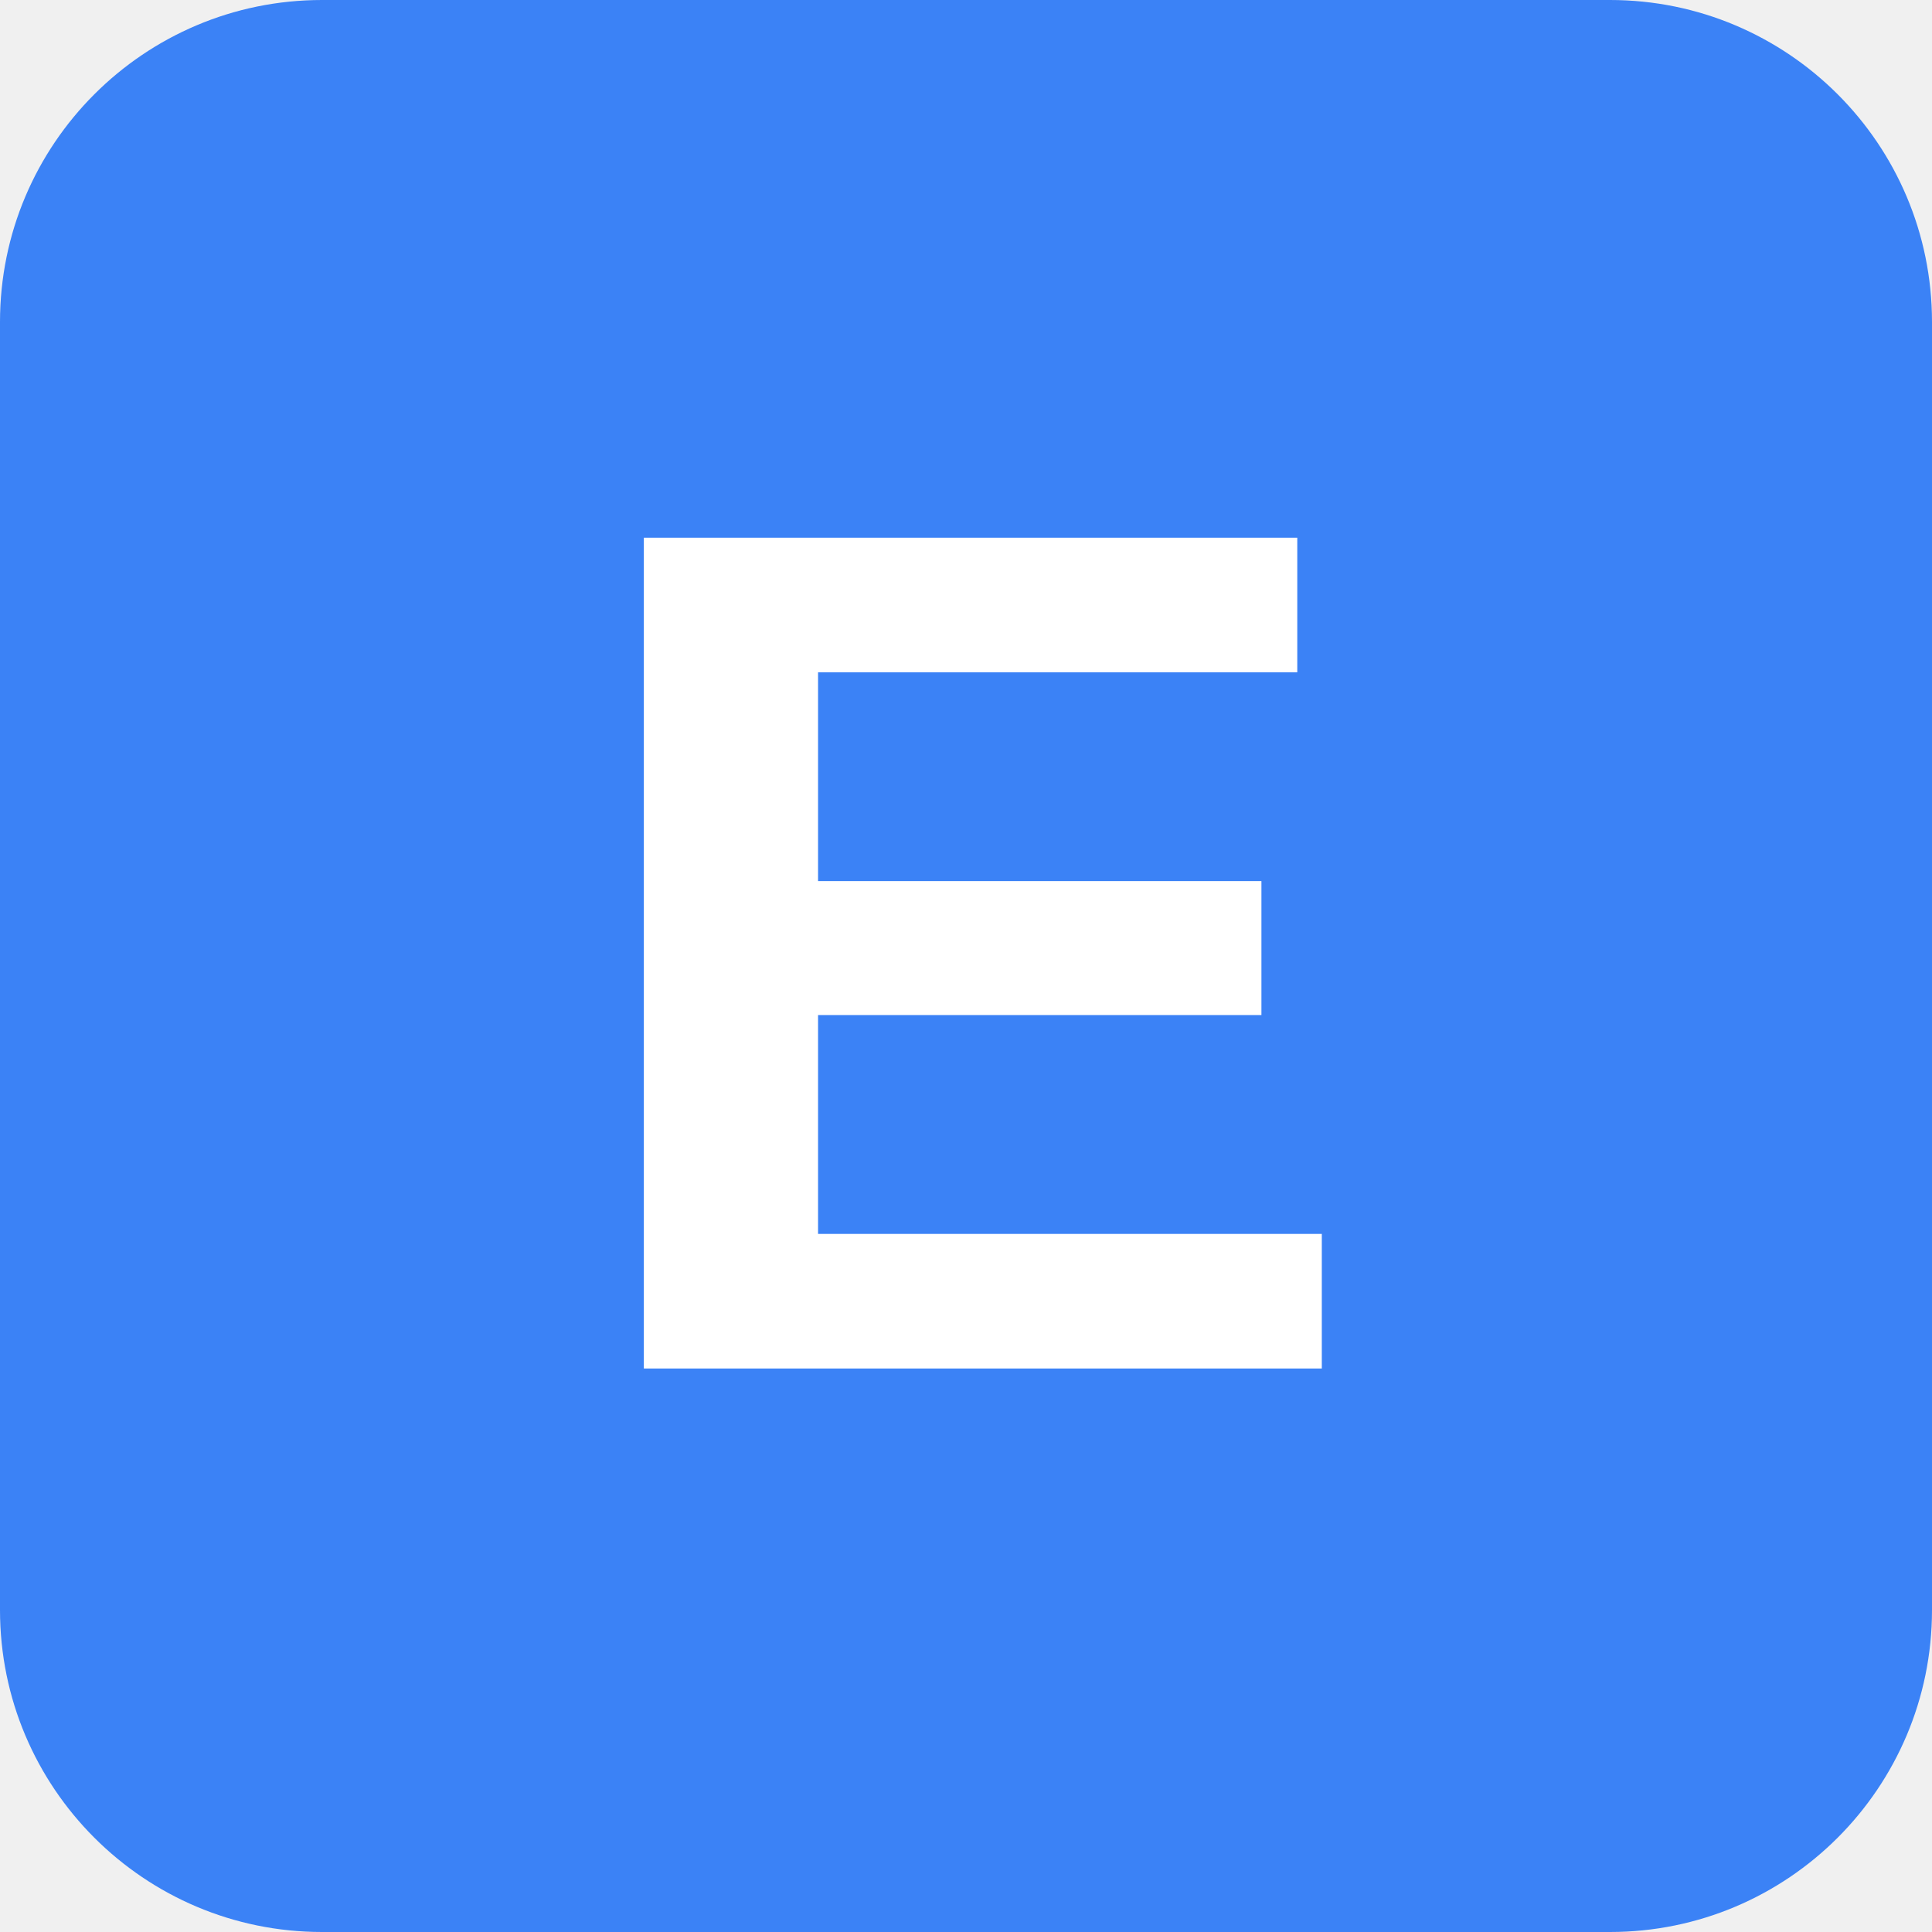
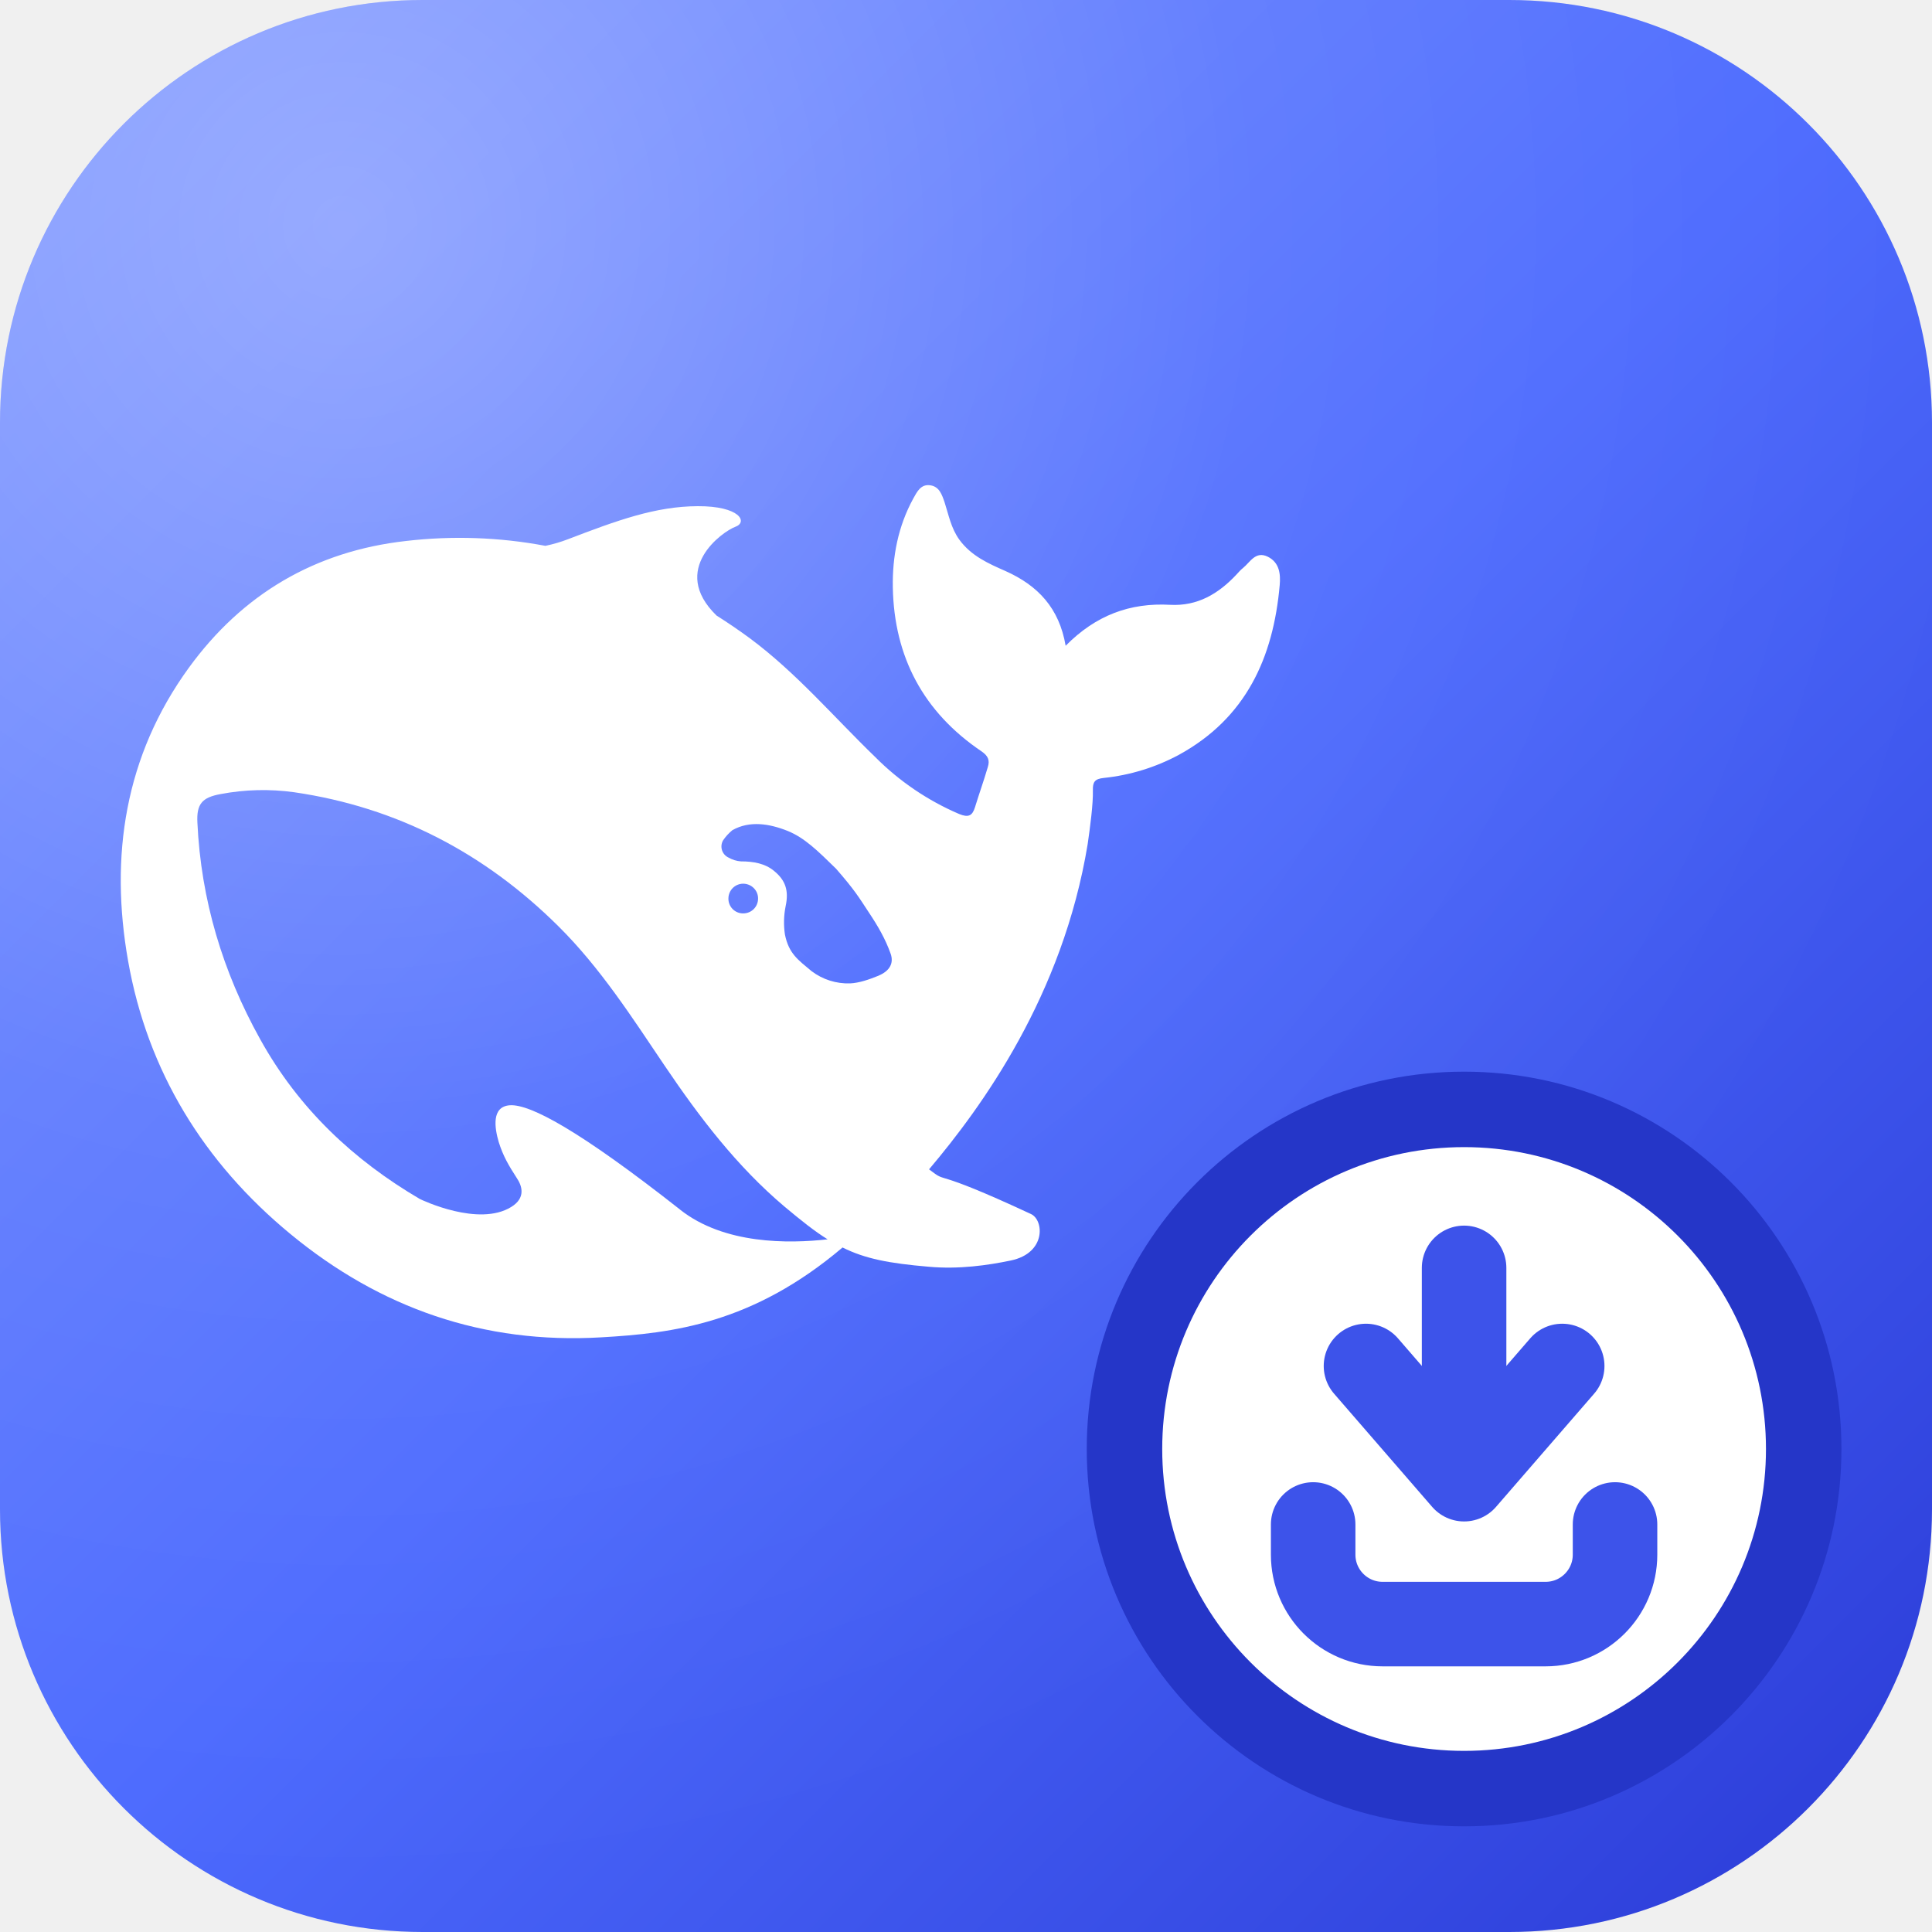
- <svg xmlns="http://www.w3.org/2000/svg" width="48" height="48" viewBox="0 0 48 48">
-   <rect width="48" height="48" rx="8" fill="#3b82f6" />
-   <text x="24" y="34" font-size="30" font-weight="bold" fill="white" text-anchor="middle" font-family="Arial">E</text>
+ <svg xmlns="http://www.w3.org/2000/svg" width="48" height="48" viewBox="0 0 128 128" role="img" aria-label="DeepSeek Chat Exporter">
+   <defs>
+     <linearGradient id="ds-bg" x1="0" y1="0" x2="1" y2="1">
+       <stop offset="0" stop-color="#7590FF" />
+       <stop offset="0.5" stop-color="#4D6BFE" />
+       <stop offset="1" stop-color="#2A3AD6" />
+     </linearGradient>
+     <radialGradient id="ds-glow" cx="0.18" cy="0.12" r="0.85">
+       <stop offset="0" stop-color="#FFFFFF" stop-opacity="0.3" />
+       <stop offset="0.55" stop-color="#FFFFFF" stop-opacity="0.06" />
+       <stop offset="1" stop-color="#FFFFFF" stop-opacity="0" />
+     </radialGradient>
+   </defs>
+   <rect width="128" height="128" rx="28" fill="url(#ds-bg)" />
+   <rect width="128" height="128" rx="28" fill="url(#ds-glow)" />
+   <g transform="translate(8 22) scale(3.2)" fill="#FFFFFF">
+     <path d="M23.748 4.651c-.254-.124-.364.113-.512.233-.051.04-.094.09-.137.137-.372.397-.806.657-1.373.626-.829-.046-1.537.214-2.163.848-.133-.782-.575-1.248-1.247-1.548-.352-.155-.708-.311-.955-.65-.172-.24-.219-.509-.305-.774-.055-.16-.11-.323-.293-.35-.2-.031-.278.136-.356.276-.313.572-.434 1.202-.422 1.84.027 1.436.633 2.58 1.838 3.393.137.094.172.187.129.323-.082.28-.18.553-.266.833-.055.179-.137.218-.328.14a5.5 5.5 0 0 1-1.737-1.179c-.857-.828-1.631-1.743-2.597-2.46a12 12 0 0 0-.689-.47c-.985-.957.13-1.743.387-1.836.27-.098.094-.433-.778-.428-.872.003-1.67.295-2.687.685a3 3 0 0 1-.465.136 9.6 9.6 0 0 0-2.883-.101c-1.885.21-3.39 1.1-4.497 2.622C.082 8.776-.231 10.854.152 13.02c.403 2.284 1.568 4.175 3.36 5.653 1.857 1.533 3.997 2.284 6.438 2.14 1.482-.085 3.132-.284 4.994-1.86.47.234.962.328 1.78.398.629.058 1.235-.031 1.705-.129.735-.155.684-.836.418-.961-2.155-1.004-1.682-.595-2.112-.926 1.095-1.295 2.768-3.598 3.284-6.733.05-.346.115-.834.108-1.114-.004-.171.035-.238.23-.257a4.2 4.2 0 0 0 1.545-.475c1.397-.763 1.96-2.016 2.093-3.517.02-.23-.004-.467-.247-.588M11.58 18.168c-2.088-1.642-3.101-2.183-3.52-2.16-.39.024-.32.472-.234.763.09.288.207.487.371.74.114.167.192.416-.113.603-.673.416-1.842-.14-1.897-.168-1.361-.801-2.5-1.86-3.301-3.306-.775-1.393-1.225-2.888-1.299-4.482-.02-.385.094-.522.477-.592a4.7 4.7 0 0 1 1.53-.038c2.131.311 3.946 1.264 5.467 2.774.868.86 1.525 1.887 2.202 2.89.72 1.066 1.494 2.082 2.48 2.915.348.291.626.513.892.677-.802.09-2.14.109-3.055-.615zm1.001-6.44a.306.306 0 0 1 .415-.287.3.3 0 0 1 .113.074.3.3 0 0 1 .086.214c0 .17-.136.307-.308.307a.303.303 0 0 1-.306-.307m3.11 1.596c-.2.081-.4.151-.591.16a1.25 1.25 0 0 1-.798-.254c-.274-.23-.47-.358-.551-.758a1.7 1.7 0 0 1 .015-.588c.07-.327-.007-.537-.238-.727-.188-.156-.426-.199-.689-.199a.6.6 0 0 1-.254-.078.253.253 0 0 1-.114-.358 1 1 0 0 1 .192-.21c.356-.202.767-.136 1.146.016.352.144.618.408 1.001.782.392.451.462.576.685.915.176.264.336.536.446.848.066.194-.02.353-.25.45" />
+   </g>
+   <circle cx="97" cy="96" r="25" fill="#2536C8" />
+   <circle cx="97" cy="96" r="20" fill="#FFFFFF" />
+   <g fill="none" stroke="#3D53EA" stroke-width="5.6" stroke-linecap="round" stroke-linejoin="round">
+     <path d="M97 84v12" />
+     <path d="M90.5 90.5l6.5 7.5 6.5-7.5" />
+     <path d="M87 101v2a4.6 4.6 0 0 0 4.6 4.6h10.8A4.6 4.6 0 0 0 107 103v-2" />
+   </g>
</svg>
